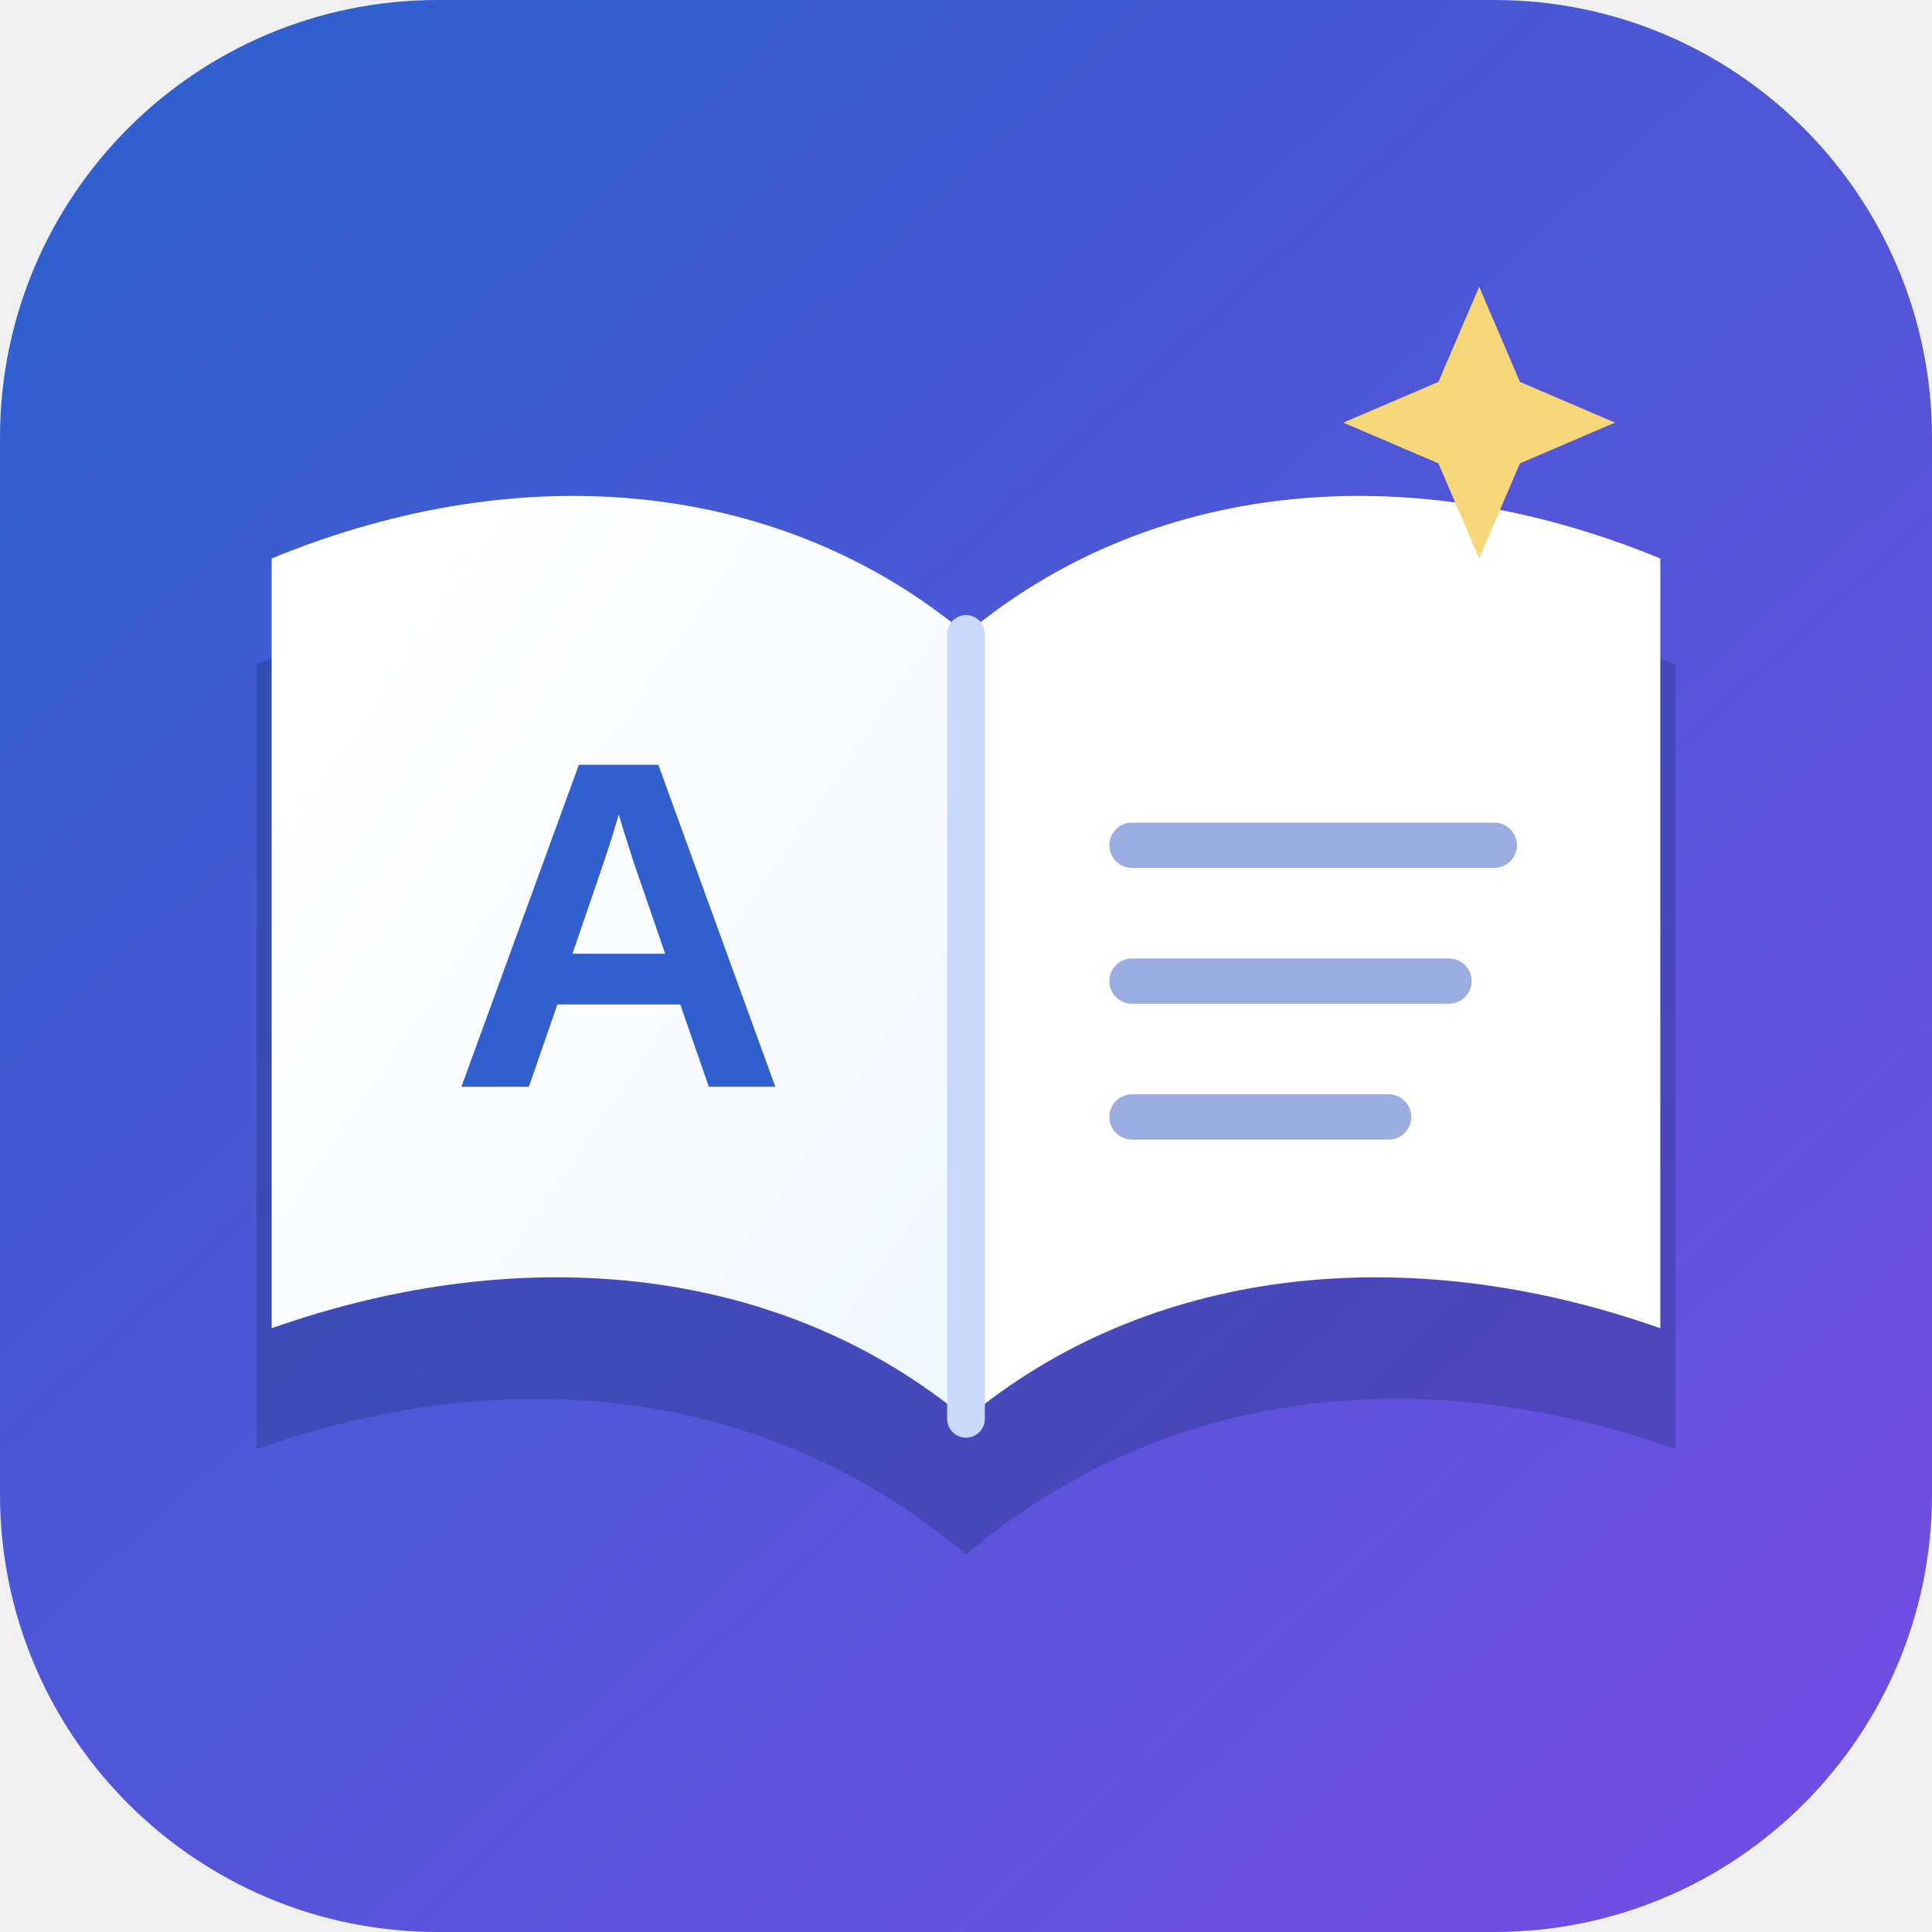
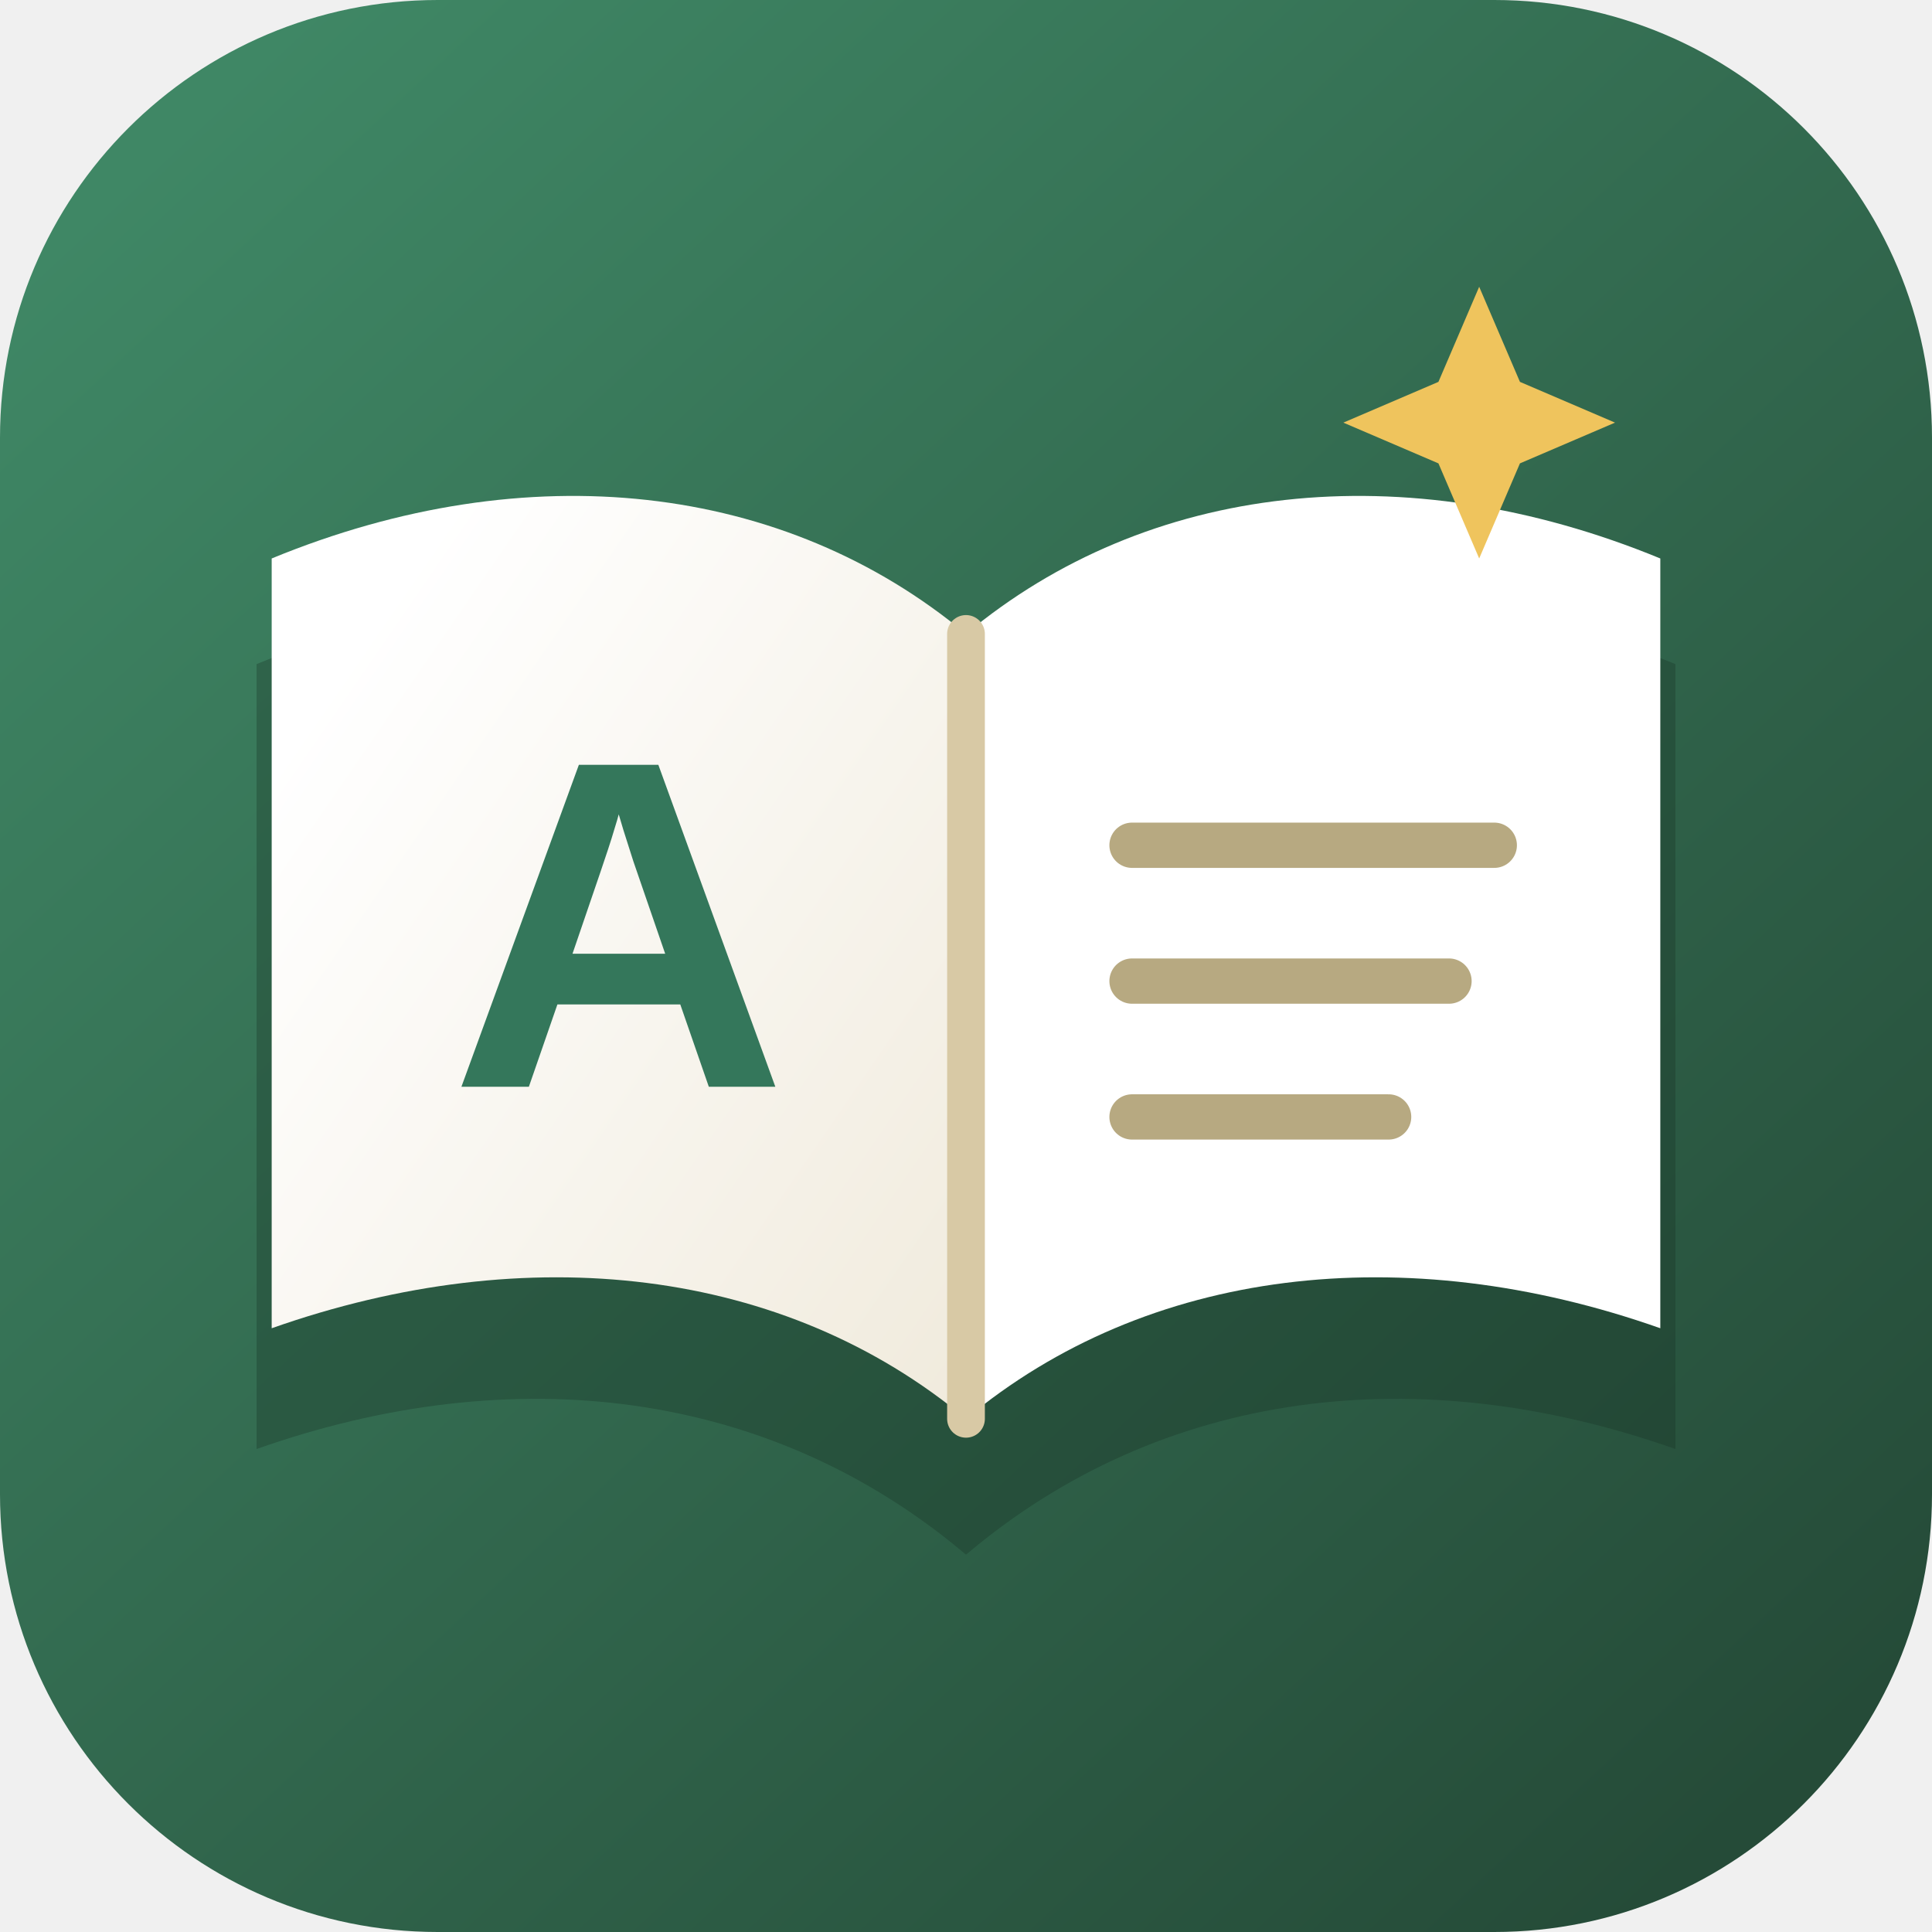
<svg xmlns="http://www.w3.org/2000/svg" viewBox="0 0 128 128" role="img" aria-label="English Academy">
  <defs>
    <linearGradient id="background" x1="12" y1="8" x2="116" y2="120" gradientUnits="userSpaceOnUse">
-       <stop stop-color="#315fce" />
-       <stop offset="1" stop-color="#704de2" />
+       <stop stop-color="#3f8765" />
+       <stop offset="1" stop-color="#254b38" />
    </linearGradient>
    <linearGradient id="page" x1="24" y1="42" x2="104" y2="97" gradientUnits="userSpaceOnUse">
      <stop stop-color="#fff" />
-       <stop offset="1" stop-color="#eaf1ff" />
+       <stop offset="1" stop-color="#e8dfc9" />
    </linearGradient>
  </defs>
  <rect width="128" height="128" rx="29" fill="url(#background)" />
-   <path d="M17 40c17-7 34-5 47 5 13-10 30-12 47-5v52c-17-6-34-4-47 7-13-11-30-13-47-7V40Z" fill="#172c67" opacity=".28" transform="translate(0 4)" />
+   <path d="M17 40c17-7 34-5 47 5 13-10 30-12 47-5v52c-17-6-34-4-47 7-13-11-30-13-47-7V40Z" fill="#152e22" opacity=".32" transform="translate(0 4)" />
  <path d="M18 37c17-7 34-5 46 5v52c-12-10-29-12-46-6V37Z" fill="url(#page)" />
  <path d="M64 42c12-10 29-12 46-5v51c-17-6-34-4-46 6V42Z" fill="#fff" />
-   <path d="M64 42v52" fill="none" stroke="#cbd8fb" stroke-width="2.5" stroke-linecap="round" />
-   <text x="41" y="72" fill="#315fce" font-family="Arial, Helvetica, sans-serif" font-size="31" font-weight="800" text-anchor="middle">A</text>
-   <path d="M75 56h24M75 65h21M75 74h17" fill="none" stroke="#9aace0" stroke-width="3" stroke-linecap="round" />
-   <path d="m98 19 2.7 6.3L107 28l-6.3 2.7L98 37l-2.7-6.3L89 28l6.3-2.7L98 19Z" fill="#f8d77a" />
+   <path d="M64 42v52" fill="none" stroke="#d8c9a5" stroke-width="2.5" stroke-linecap="round" />
+   <text x="41" y="72" fill="#34775b" font-family="Arial, Helvetica, sans-serif" font-size="31" font-weight="800" text-anchor="middle">A</text>
+   <path d="M75 56h24M75 65h21M75 74h17" fill="none" stroke="#b7a981" stroke-width="3" stroke-linecap="round" />
+   <path d="m98 19 2.7 6.3L107 28l-6.3 2.7L98 37l-2.7-6.3L89 28l6.3-2.7L98 19Z" fill="#efc45d" />
</svg>
